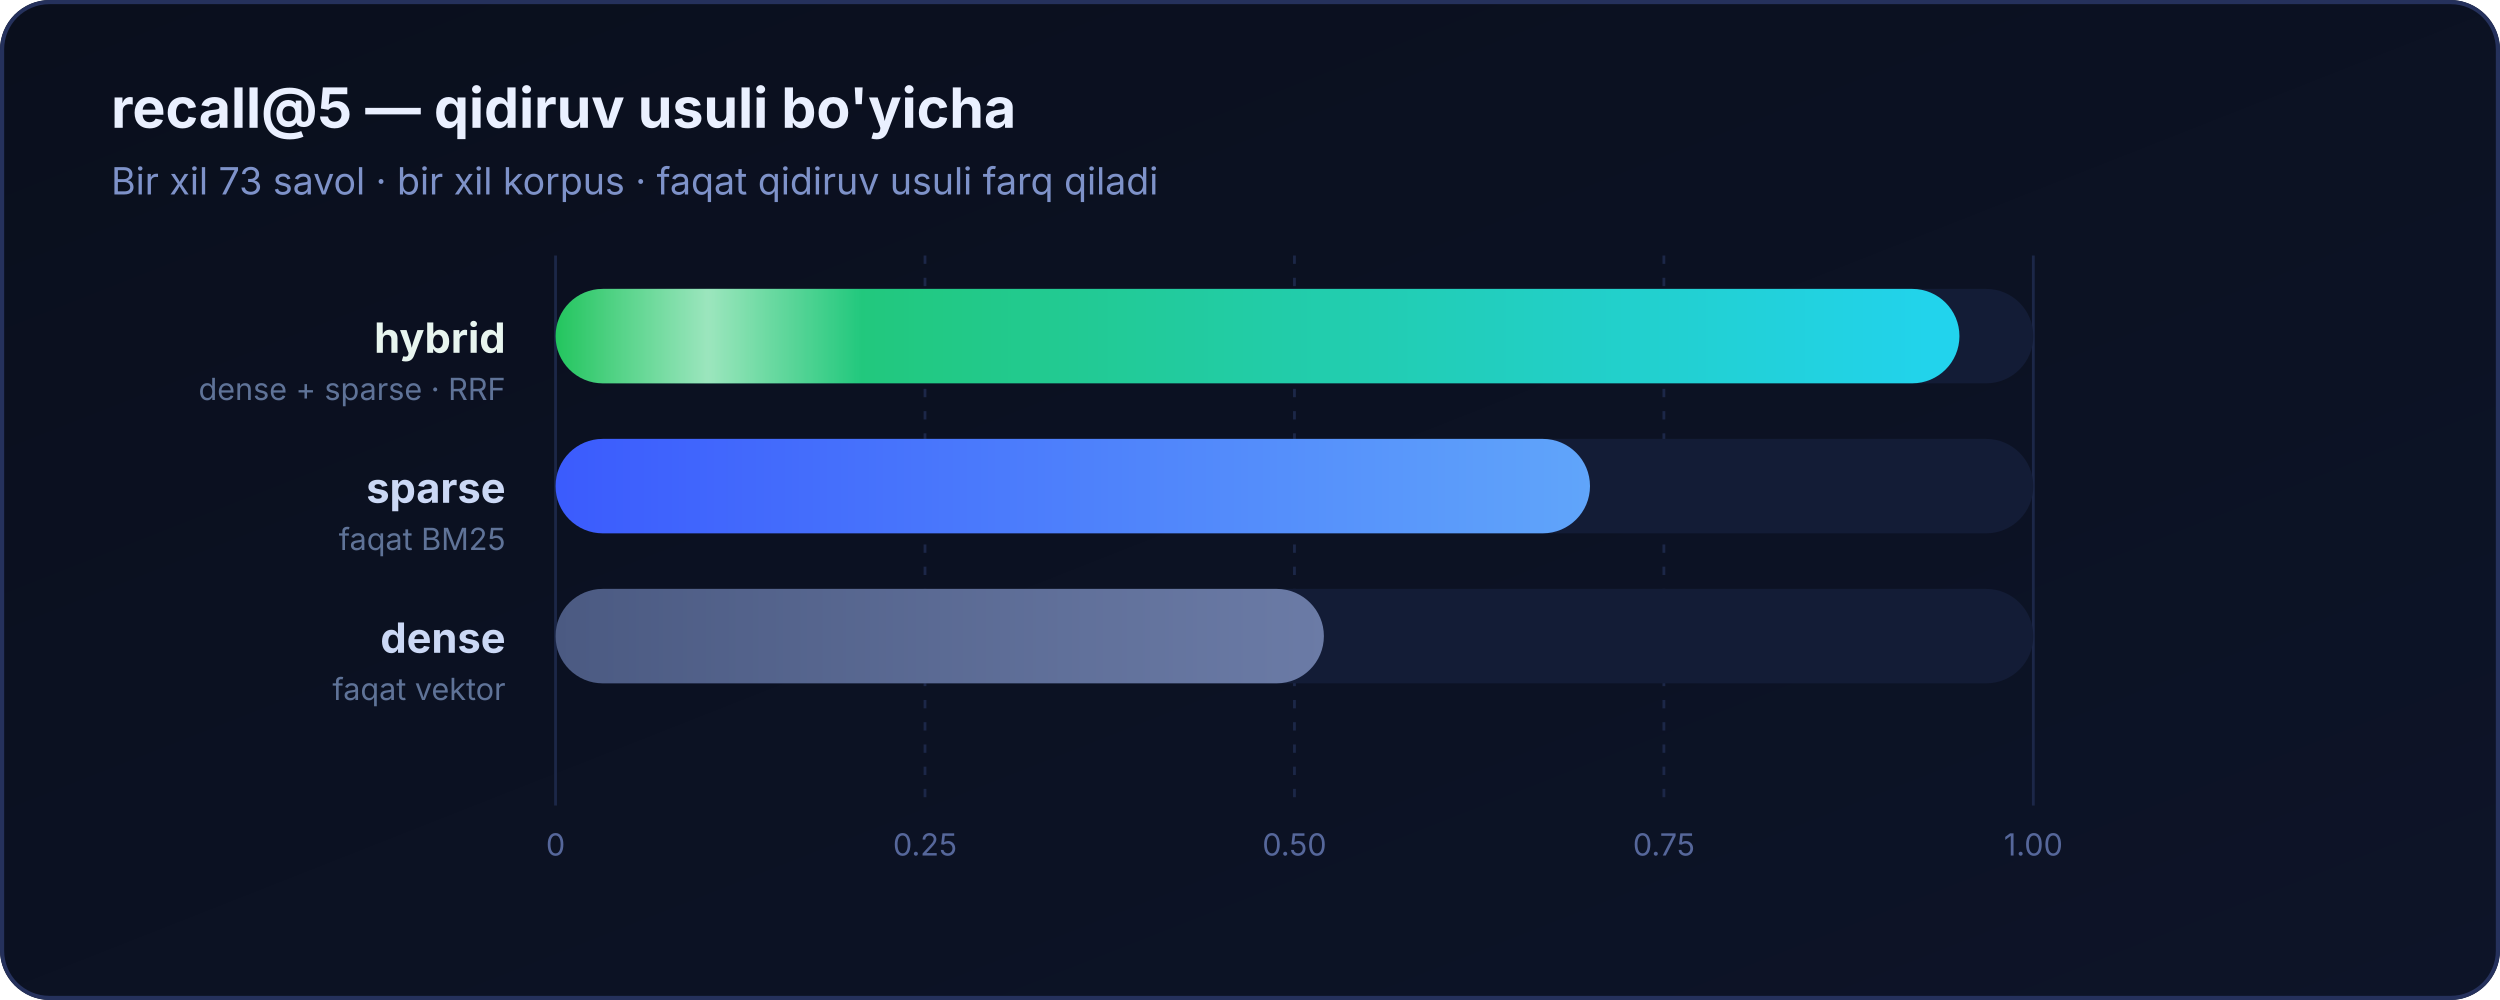
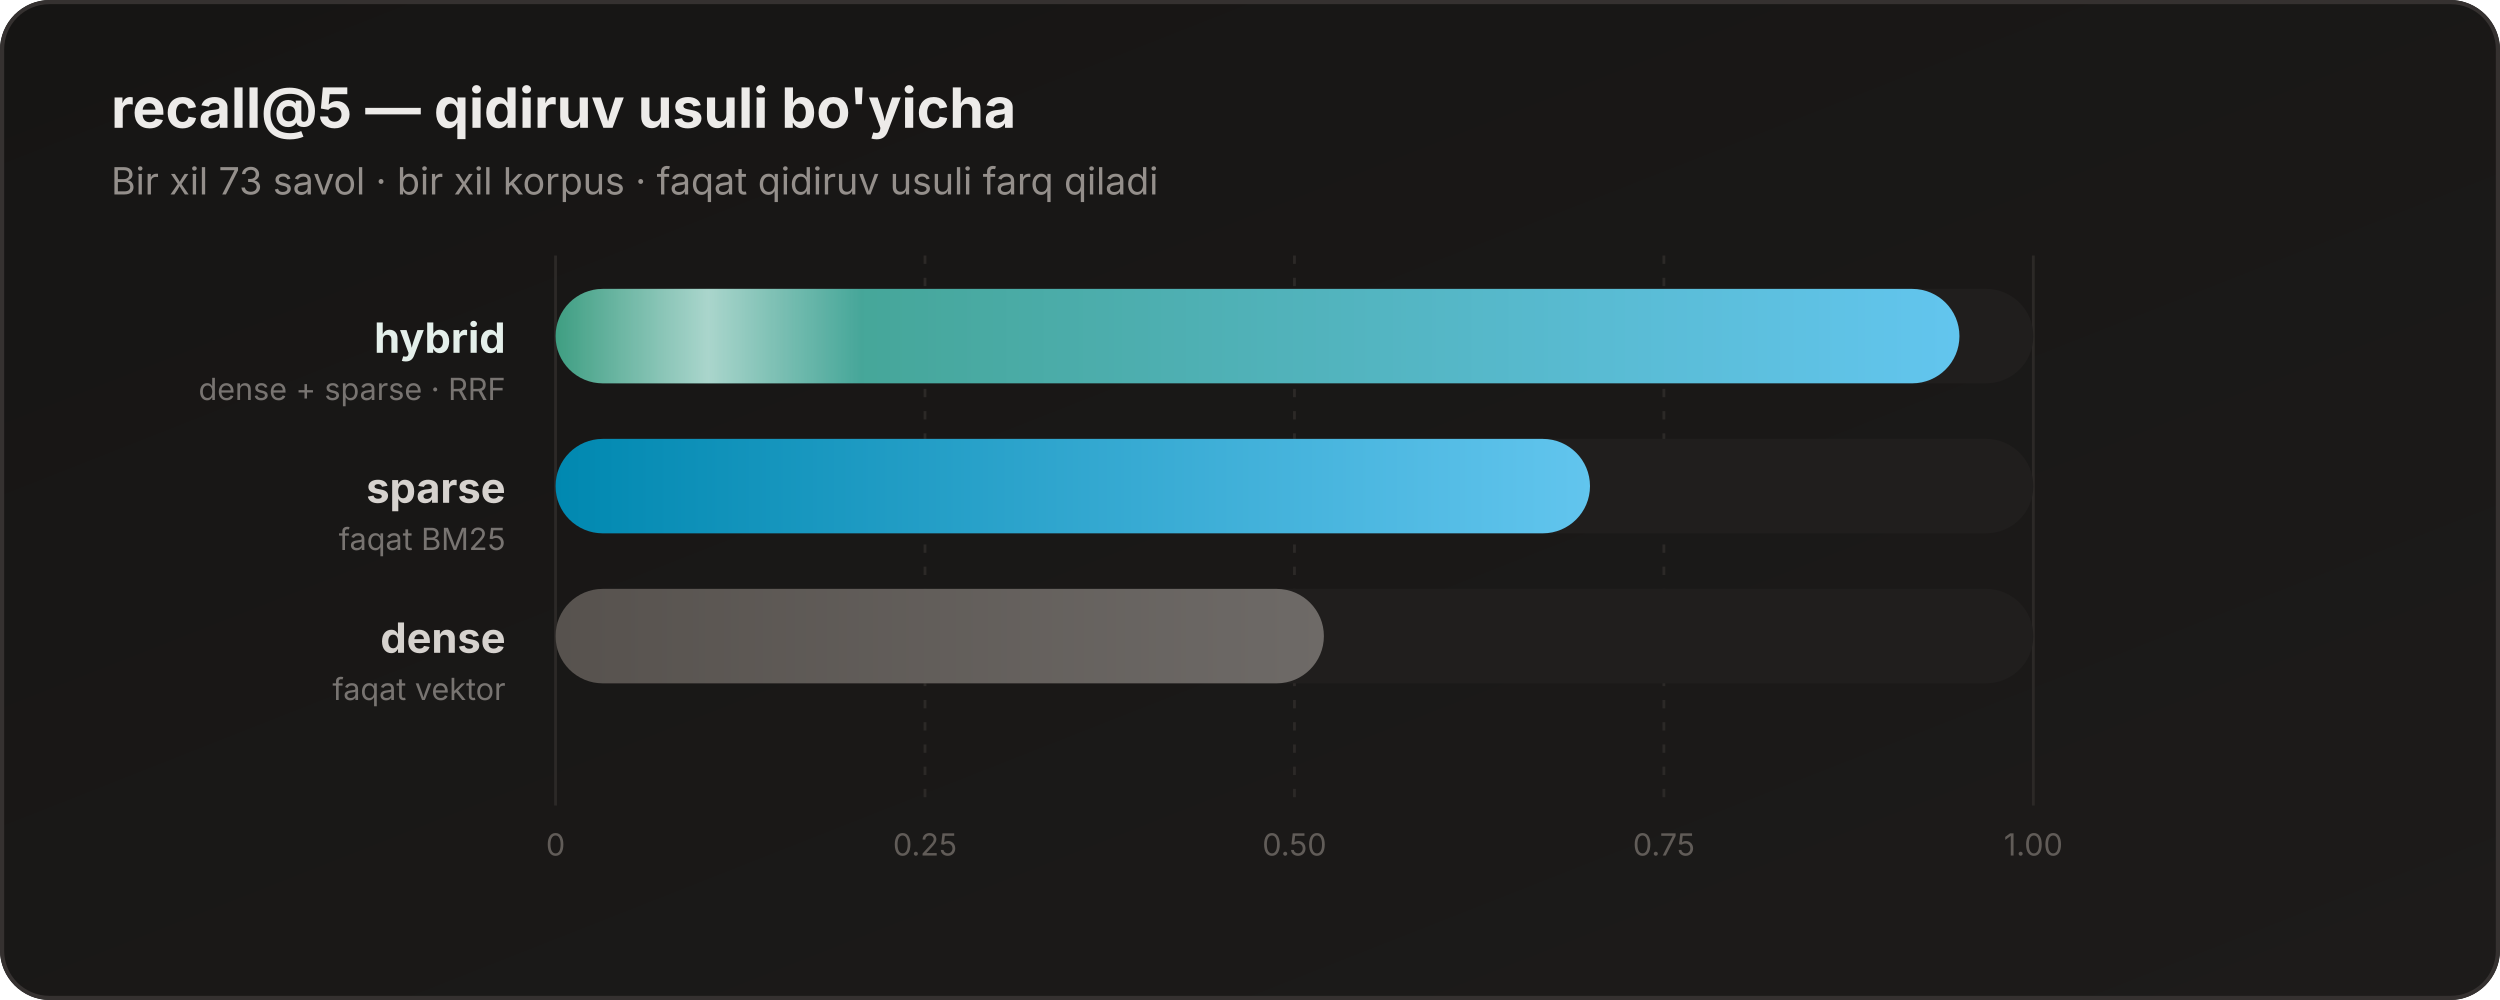
<svg xmlns="http://www.w3.org/2000/svg" viewBox="0 0 900 360" width="900" height="360" role="img" aria-label="recall@5 taqqoslash: hybrid 0.95, sparse 0.70, dense 0.52">
  <defs>
    <linearGradient id="c-bg" x1="0" y1="0" x2="1" y2="1">
-       <stop offset="0" stop-color="#0A0F1D" />
-       <stop offset="1" stop-color="#0D1428" />
+       <stop offset="0" stop-color="#161514" />
+       <stop offset="1" stop-color="#1D1B1A" />
    </linearGradient>
    <linearGradient id="c-hy" x1="0" y1="0" x2="1" y2="0">
-       <stop offset="0" stop-color="#22C55E" />
-       <stop offset="1" stop-color="#22D3EE" />
+       <stop offset="0" stop-color="#3E9E82" />
+       <stop offset="1" stop-color="#62C5EE" />
    </linearGradient>
    <linearGradient id="c-sp" x1="0" y1="0" x2="1" y2="0">
-       <stop offset="0" stop-color="#3B5BFD" />
-       <stop offset="1" stop-color="#60A5FA" />
+       <stop offset="0" stop-color="#0088B0" />
+       <stop offset="1" stop-color="#62C5EE" />
    </linearGradient>
    <linearGradient id="c-dn" x1="0" y1="0" x2="1" y2="0">
-       <stop offset="0" stop-color="#4B5A82" />
-       <stop offset="1" stop-color="#6B7BA6" />
+       <stop offset="0" stop-color="#57524E" />
+       <stop offset="1" stop-color="#6E6A67" />
    </linearGradient>
    <linearGradient id="c-shine" x1="0" y1="0" x2="1" y2="0">
      <stop offset="0" stop-color="#fff" stop-opacity="0" />
      <stop offset="0.5" stop-color="#fff" stop-opacity="0.55" />
      <stop offset="1" stop-color="#fff" stop-opacity="0" />
    </linearGradient>
    <clipPath id="c-card">
      <rect width="900" height="360" rx="18" />
    </clipPath>
    <clipPath id="c-hybar">
      <rect x="200" y="104" width="532" height="34" rx="17" />
    </clipPath>
    <style>
      .f { font-family: "Segoe UI", Inter, Roboto, Ubuntu, "Helvetica Neue", Arial, sans-serif; }
      .bar { transform-box: fill-box; transform-origin: left center; animation: grow 8s cubic-bezier(.2,.85,.25,1) infinite; }
      .b2 { animation-delay: .22s } .b3 { animation-delay: .44s }
      @keyframes grow { 0%{transform:scaleX(0)} 3%{transform:scaleX(0)} 26%{transform:scaleX(1)} 93%{transform:scaleX(1)} 100%{transform:scaleX(0)} }

      .val { opacity:0; animation: vin 8s ease-out infinite; }
      .v2 { animation-delay: .22s } .v3 { animation-delay: .44s }
      @keyframes vin { 0%,20%{opacity:0} 30%{opacity:1} 93%{opacity:1} 100%{opacity:0} }

      .shine { animation: sh 8s linear infinite; }
      @keyframes sh { 0%,26%{transform:translateX(-140px)} 55%{transform:translateX(560px)} 100%{transform:translateX(560px)} }

      .note { opacity:0; animation: nin 8s ease-out infinite; }
      @keyframes nin { 0%,40%{opacity:0;transform:translateY(6px)} 50%{opacity:1;transform:translateY(0)} 93%{opacity:1} 100%{opacity:0} }
    </style>
  </defs>
  <g clip-path="url(#c-card)">
    <rect width="900" height="360" fill="url(#c-bg)" />
-     <rect x="0.75" y="0.75" width="898.5" height="358.5" rx="17" fill="none" stroke="#25315C" stroke-width="1.5" />
-     <text class="f" x="40" y="46" font-size="20" font-weight="700" fill="#EAF0FF">recall@5 — qidiruv usuli bo'yicha</text>
-     <text class="f" x="40" y="70" font-size="13.5" fill="#7E92C9">Bir xil 73 savol · bir xil korpus · faqat qidiruv usuli farq qiladi</text>
-     <g stroke="#1C2748" stroke-width="1">
+     <rect x="0.75" y="0.75" width="898.5" height="358.5" rx="17" fill="none" stroke="#353130" stroke-width="1.5" />
+     <text class="f" x="40" y="46" font-size="20" font-weight="700" fill="#EDEBE9">recall@5 — qidiruv usuli bo'yicha</text>
+     <text class="f" x="40" y="70" font-size="13.5" fill="#948F8B">Bir xil 73 savol · bir xil korpus · faqat qidiruv usuli farq qiladi</text>
+     <g stroke="#2C2927" stroke-width="1">
      <line x1="200" y1="92" x2="200" y2="290" />
      <line x1="333" y1="92" x2="333" y2="290" stroke-dasharray="3 5" />
      <line x1="466" y1="92" x2="466" y2="290" stroke-dasharray="3 5" />
      <line x1="599" y1="92" x2="599" y2="290" stroke-dasharray="3 5" />
      <line x1="732" y1="92" x2="732" y2="290" />
    </g>
-     <g class="f" font-size="11" fill="#56679B" text-anchor="middle">
+     <g class="f" font-size="11" fill="#615C58" text-anchor="middle">
      <text x="200" y="308">0</text>
      <text x="333" y="308">0.25</text>
      <text x="466" y="308">0.50</text>
      <text x="599" y="308">0.75</text>
      <text x="732" y="308">1.00</text>
    </g>
-     <text class="f" x="182" y="127" font-size="15" font-weight="700" fill="#E8F5EF" text-anchor="end">hybrid</text>
-     <text class="f" x="182" y="144" font-size="11" fill="#5F7398" text-anchor="end">dense + sparse · RRF</text>
-     <rect x="200" y="104" width="532" height="34" rx="17" fill="#131C36" />
+     <text class="f" x="182" y="127" font-size="15" font-weight="700" fill="#E4EFEA" text-anchor="end">hybrid</text>
+     <text class="f" x="182" y="144" font-size="11" fill="#787471" text-anchor="end">dense + sparse · RRF</text>
+     <rect x="200" y="104" width="532" height="34" rx="17" fill="#201E1D" />
    <rect class="bar" x="200" y="104" width="505.4" height="34" rx="17" fill="url(#c-hy)" />
    <g clip-path="url(#c-hybar)">
      <rect class="shine" x="200" y="104" width="110" height="34" fill="url(#c-shine)" />
    </g>
-     <text class="f val" x="692" y="128" font-size="19" font-weight="800" fill="#052015" text-anchor="end">0.95</text>
-     <text class="f" x="182" y="181" font-size="15" font-weight="700" fill="#CBD8F5" text-anchor="end">sparse</text>
-     <text class="f" x="182" y="198" font-size="11" fill="#5F7398" text-anchor="end">faqat BM25</text>
-     <rect x="200" y="158" width="532" height="34" rx="17" fill="#131C36" />
+     <text class="f val" x="692" y="128" font-size="19" font-weight="800" fill="#17201D" text-anchor="end">0.95</text>
+     <text class="f" x="182" y="181" font-size="15" font-weight="700" fill="#D6D2CE" text-anchor="end">sparse</text>
+     <text class="f" x="182" y="198" font-size="11" fill="#787471" text-anchor="end">faqat BM25</text>
+     <rect x="200" y="158" width="532" height="34" rx="17" fill="#201E1D" />
    <rect class="bar b2" x="200" y="158" width="372.4" height="34" rx="17" fill="url(#c-sp)" />
-     <text class="f val v2" x="592" y="181" font-size="17" font-weight="700" fill="#9FB6E8">0.70</text>
-     <text class="f" x="182" y="235" font-size="15" font-weight="700" fill="#CBD8F5" text-anchor="end">dense</text>
-     <text class="f" x="182" y="252" font-size="11" fill="#5F7398" text-anchor="end">faqat vektor</text>
-     <rect x="200" y="212" width="532" height="34" rx="17" fill="#131C36" />
+     <text class="f val v2" x="592" y="181" font-size="17" font-weight="700" fill="#B0ABA7">0.70</text>
+     <text class="f" x="182" y="235" font-size="15" font-weight="700" fill="#D6D2CE" text-anchor="end">dense</text>
+     <text class="f" x="182" y="252" font-size="11" fill="#787471" text-anchor="end">faqat vektor</text>
+     <rect x="200" y="212" width="532" height="34" rx="17" fill="#201E1D" />
    <rect class="bar b3" x="200" y="212" width="276.6" height="34" rx="17" fill="url(#c-dn)" />
-     <text class="f val v3" x="496" y="235" font-size="17" font-weight="700" fill="#8395C0">0.52</text>
+     <text class="f val v3" x="496" y="235" font-size="17" font-weight="700" fill="#948F8B">0.52</text>
    <g class="note">
-       <rect x="200" y="322" width="668" height="1" fill="#1C2748" />
-       <text class="f" x="40" y="340" font-size="13" fill="#8FA6DC">
-         <tspan fill="#6EE7A8" font-weight="700">Modda raqamli savollarda</tspan> farq eng keskin: hybrid <tspan font-weight="700" fill="#EAF0FF">1.00</tspan> · dense <tspan font-weight="700" fill="#F87171">0.13</tspan> — vektor qidiruv "125-modda" ni tushunmaydi
+       <rect x="200" y="322" width="668" height="1" fill="#2C2927" />
+       <text class="f" x="40" y="340" font-size="13" fill="#A8A39F">
+         <tspan fill="#69C7AC" font-weight="700">Modda raqamli savollarda</tspan> farq eng keskin: hybrid <tspan font-weight="700" fill="#EDEBE9">1.00</tspan> · dense <tspan font-weight="700" fill="#D9705F">0.13</tspan> — vektor qidiruv "125-modda" ni tushunmaydi
      </text>
    </g>
  </g>
</svg>
